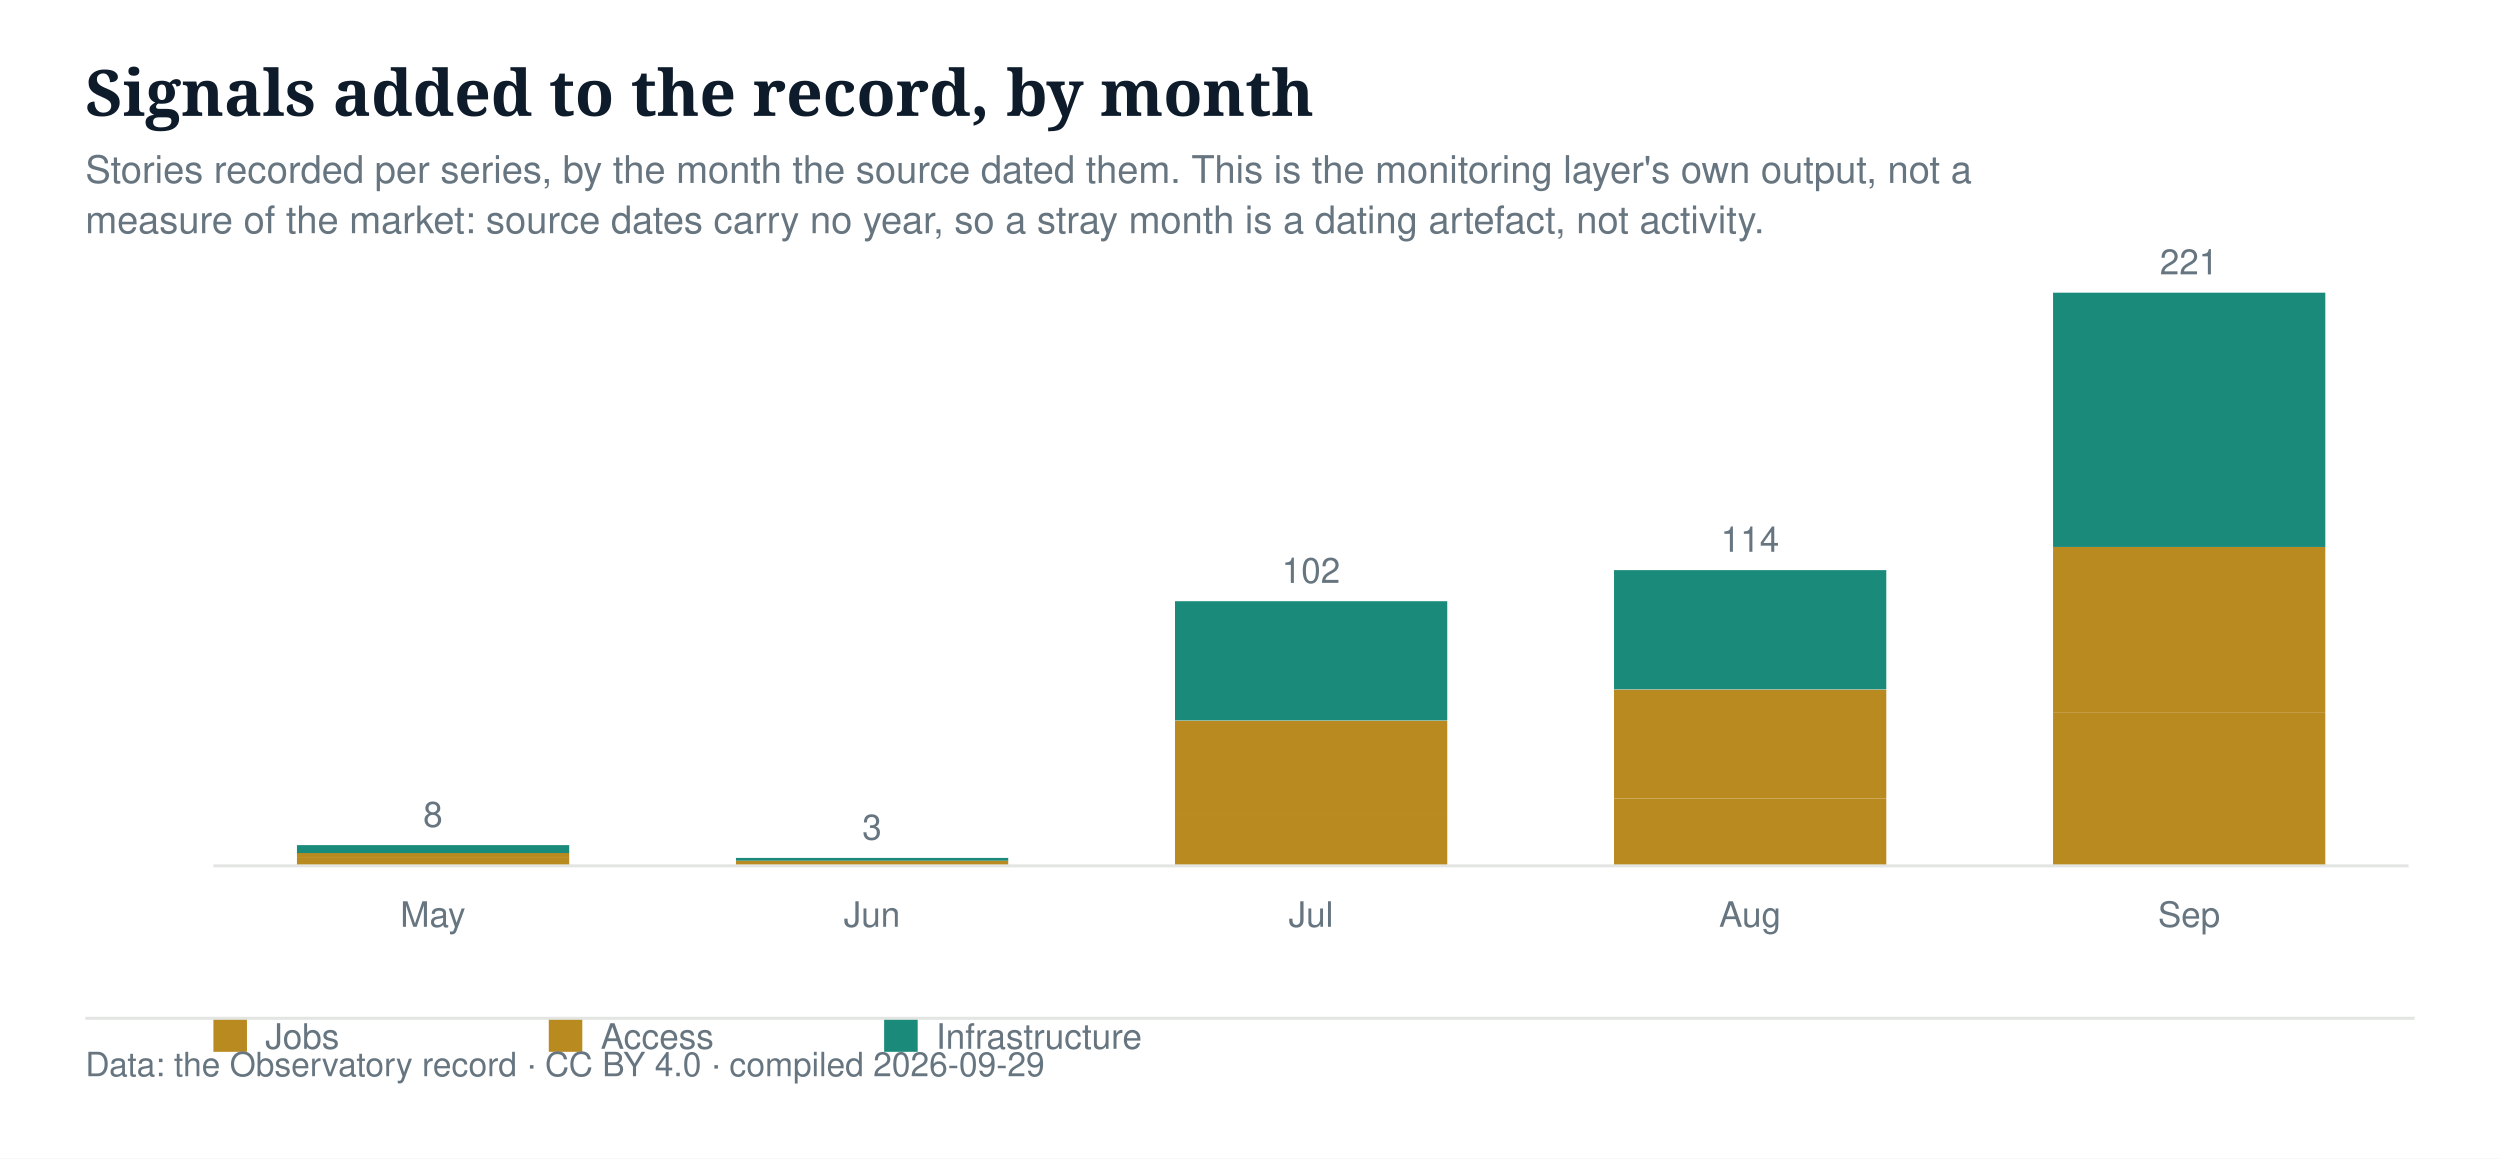
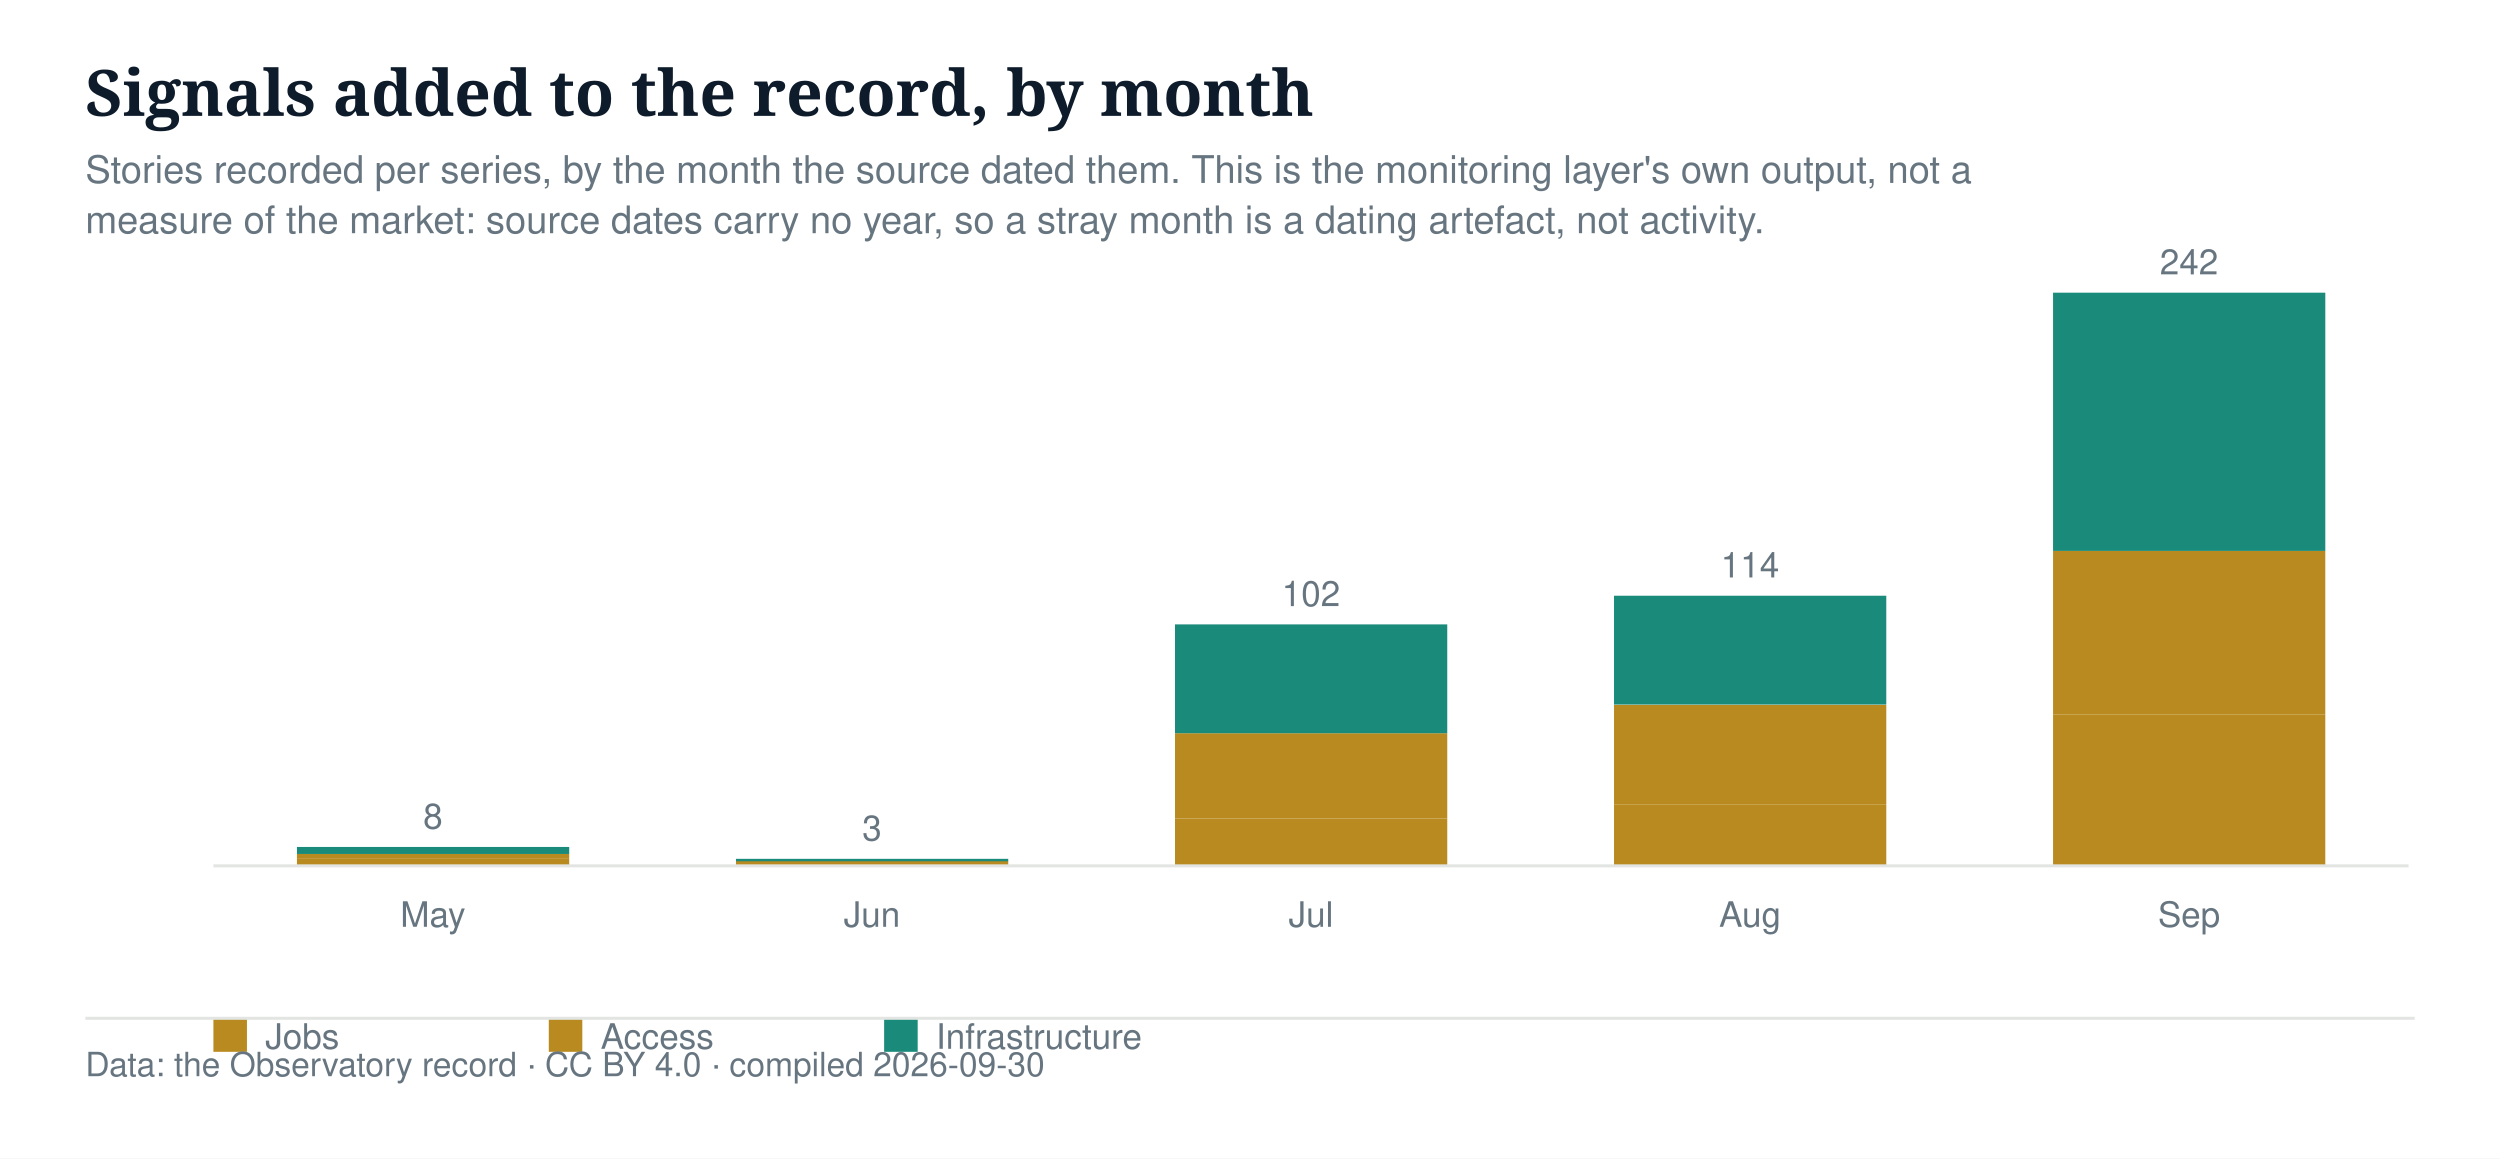
- <svg xmlns="http://www.w3.org/2000/svg" viewBox="0 0 820 380" width="820" height="380" role="img" aria-label="Signals added to the record by month and series: May 8, Jun 3, Jul 102, Aug 114, Sep 221. This measures the monitoring layer, not the market.">
+ <svg xmlns="http://www.w3.org/2000/svg" viewBox="0 0 820 380" width="820" height="380" role="img" aria-label="Signals added to the record by month and series: May 8, Jun 3, Jul 102, Aug 114, Sep 242. This measures the monitoring layer, not the market.">
  <rect width="820" height="380" fill="#FFFFFF" />
  <text x="28" y="38" font-family="'Source Serif 4',Georgia,serif" font-size="21" font-weight="600" fill="#0D1B2A">Signals added to the record, by month</text>
  <text x="28" y="60.0" font-family="IBM Plex Sans,-apple-system,'Segoe UI',Helvetica,Arial,sans-serif" font-size="12.5" fill="#66757F">Stories recorded per series, by the month the source dated them. This is the monitoring layer's own output, not a</text>
  <text x="28" y="76.5" font-family="IBM Plex Sans,-apple-system,'Segoe UI',Helvetica,Arial,sans-serif" font-size="12.5" fill="#66757F">measure of the market: source dates carry no year, so a stray month is a dating artefact, not activity.</text>
-   <rect x="97.4" y="281.4" width="89.3" height="2.6" fill="#B98A1F" />
-   <rect x="97.4" y="279.7" width="89.3" height="1.7" fill="#B98A1F" />
-   <rect x="97.4" y="277.2" width="89.3" height="2.6" fill="#1A8A7A" />
-   <text x="142.0" y="271.2" text-anchor="middle" font-family="IBM Plex Sans,-apple-system,'Segoe UI',Helvetica,Arial,sans-serif" font-size="11.5" fill="#66757F">8</text>
+   <rect x="97.4" y="281.7" width="89.3" height="2.3" fill="#B98A1F" />
+   <rect x="97.4" y="280.1" width="89.3" height="1.6" fill="#B98A1F" />
+   <rect x="97.4" y="277.8" width="89.3" height="2.3" fill="#1A8A7A" />
+   <text x="142.0" y="271.8" text-anchor="middle" font-family="IBM Plex Sans,-apple-system,'Segoe UI',Helvetica,Arial,sans-serif" font-size="11.5" fill="#66757F">8</text>
  <text x="142.0" y="304" text-anchor="middle" font-family="IBM Plex Sans,-apple-system,'Segoe UI',Helvetica,Arial,sans-serif" font-size="11.5" fill="#66757F">May</text>
-   <rect x="241.4" y="282.3" width="89.3" height="1.7" fill="#B98A1F" />
-   <rect x="241.4" y="281.4" width="89.3" height="0.9" fill="#1A8A7A" />
-   <text x="286.0" y="275.4" text-anchor="middle" font-family="IBM Plex Sans,-apple-system,'Segoe UI',Helvetica,Arial,sans-serif" font-size="11.5" fill="#66757F">3</text>
+   <rect x="241.4" y="282.4" width="89.3" height="1.6" fill="#B98A1F" />
+   <rect x="241.4" y="281.7" width="89.3" height="0.8" fill="#1A8A7A" />
+   <text x="286.0" y="275.7" text-anchor="middle" font-family="IBM Plex Sans,-apple-system,'Segoe UI',Helvetica,Arial,sans-serif" font-size="11.5" fill="#66757F">3</text>
  <text x="286.0" y="304" text-anchor="middle" font-family="IBM Plex Sans,-apple-system,'Segoe UI',Helvetica,Arial,sans-serif" font-size="11.5" fill="#66757F">Jun</text>
-   <rect x="385.4" y="267.0" width="89.3" height="17.0" fill="#B98A1F" />
-   <rect x="385.4" y="236.4" width="89.3" height="30.6" fill="#B98A1F" />
-   <rect x="385.4" y="197.2" width="89.3" height="39.1" fill="#1A8A7A" />
-   <text x="430.0" y="191.2" text-anchor="middle" font-family="IBM Plex Sans,-apple-system,'Segoe UI',Helvetica,Arial,sans-serif" font-size="11.5" fill="#66757F">102</text>
+   <rect x="385.4" y="268.5" width="89.3" height="15.5" fill="#B98A1F" />
+   <rect x="385.4" y="240.5" width="89.3" height="28.0" fill="#B98A1F" />
+   <rect x="385.4" y="204.8" width="89.3" height="35.7" fill="#1A8A7A" />
+   <text x="430.0" y="198.8" text-anchor="middle" font-family="IBM Plex Sans,-apple-system,'Segoe UI',Helvetica,Arial,sans-serif" font-size="11.5" fill="#66757F">102</text>
  <text x="430.0" y="304" text-anchor="middle" font-family="IBM Plex Sans,-apple-system,'Segoe UI',Helvetica,Arial,sans-serif" font-size="11.5" fill="#66757F">Jul</text>
-   <rect x="529.4" y="261.9" width="89.3" height="22.1" fill="#B98A1F" />
-   <rect x="529.4" y="226.2" width="89.3" height="35.7" fill="#B98A1F" />
-   <rect x="529.4" y="187.0" width="89.3" height="39.1" fill="#1A8A7A" />
-   <text x="574.0" y="181.0" text-anchor="middle" font-family="IBM Plex Sans,-apple-system,'Segoe UI',Helvetica,Arial,sans-serif" font-size="11.5" fill="#66757F">114</text>
+   <rect x="529.4" y="263.8" width="89.3" height="20.2" fill="#B98A1F" />
+   <rect x="529.4" y="231.2" width="89.3" height="32.6" fill="#B98A1F" />
+   <rect x="529.4" y="195.4" width="89.3" height="35.7" fill="#1A8A7A" />
+   <text x="574.0" y="189.4" text-anchor="middle" font-family="IBM Plex Sans,-apple-system,'Segoe UI',Helvetica,Arial,sans-serif" font-size="11.5" fill="#66757F">114</text>
  <text x="574.0" y="304" text-anchor="middle" font-family="IBM Plex Sans,-apple-system,'Segoe UI',Helvetica,Arial,sans-serif" font-size="11.5" fill="#66757F">Aug</text>
-   <rect x="673.4" y="233.8" width="89.3" height="50.2" fill="#B98A1F" />
-   <rect x="673.4" y="179.4" width="89.3" height="54.4" fill="#B98A1F" />
-   <rect x="673.4" y="96.0" width="89.3" height="83.4" fill="#1A8A7A" />
-   <text x="718.0" y="90.0" text-anchor="middle" font-family="IBM Plex Sans,-apple-system,'Segoe UI',Helvetica,Arial,sans-serif" font-size="11.5" fill="#66757F">221</text>
+   <rect x="673.4" y="234.3" width="89.3" height="49.7" fill="#B98A1F" />
+   <rect x="673.4" y="180.7" width="89.3" height="53.6" fill="#B98A1F" />
+   <rect x="673.4" y="96.0" width="89.3" height="84.7" fill="#1A8A7A" />
+   <text x="718.0" y="90.0" text-anchor="middle" font-family="IBM Plex Sans,-apple-system,'Segoe UI',Helvetica,Arial,sans-serif" font-size="11.5" fill="#66757F">242</text>
  <text x="718.0" y="304" text-anchor="middle" font-family="IBM Plex Sans,-apple-system,'Segoe UI',Helvetica,Arial,sans-serif" font-size="11.5" fill="#66757F">Sep</text>
  <line x1="70" y1="284" x2="790" y2="284" stroke="#E2E5E2" />
  <rect x="70" y="334" width="11" height="11" fill="#B98A1F" />
  <text x="87" y="344" font-family="IBM Plex Sans,-apple-system,'Segoe UI',Helvetica,Arial,sans-serif" font-size="11.5" fill="#66757F">Jobs</text>
  <rect x="180" y="334" width="11" height="11" fill="#B98A1F" />
  <text x="197" y="344" font-family="IBM Plex Sans,-apple-system,'Segoe UI',Helvetica,Arial,sans-serif" font-size="11.5" fill="#66757F">Access</text>
  <rect x="290" y="334" width="11" height="11" fill="#1A8A7A" />
  <text x="307" y="344" font-family="IBM Plex Sans,-apple-system,'Segoe UI',Helvetica,Arial,sans-serif" font-size="11.5" fill="#66757F">Infrastructure</text>
  <line x1="28" y1="334" x2="792" y2="334" stroke="#E2E5E2" />
-   <text x="28" y="353" font-family="IBM Plex Sans,-apple-system,'Segoe UI',Helvetica,Arial,sans-serif" font-size="11" fill="#66757F">Data: the Observatory record · CC BY 4.0 · compiled 2026-09-29</text>
+   <text x="28" y="353" font-family="IBM Plex Sans,-apple-system,'Segoe UI',Helvetica,Arial,sans-serif" font-size="11" fill="#66757F">Data: the Observatory record · CC BY 4.0 · compiled 2026-09-30</text>
</svg>
